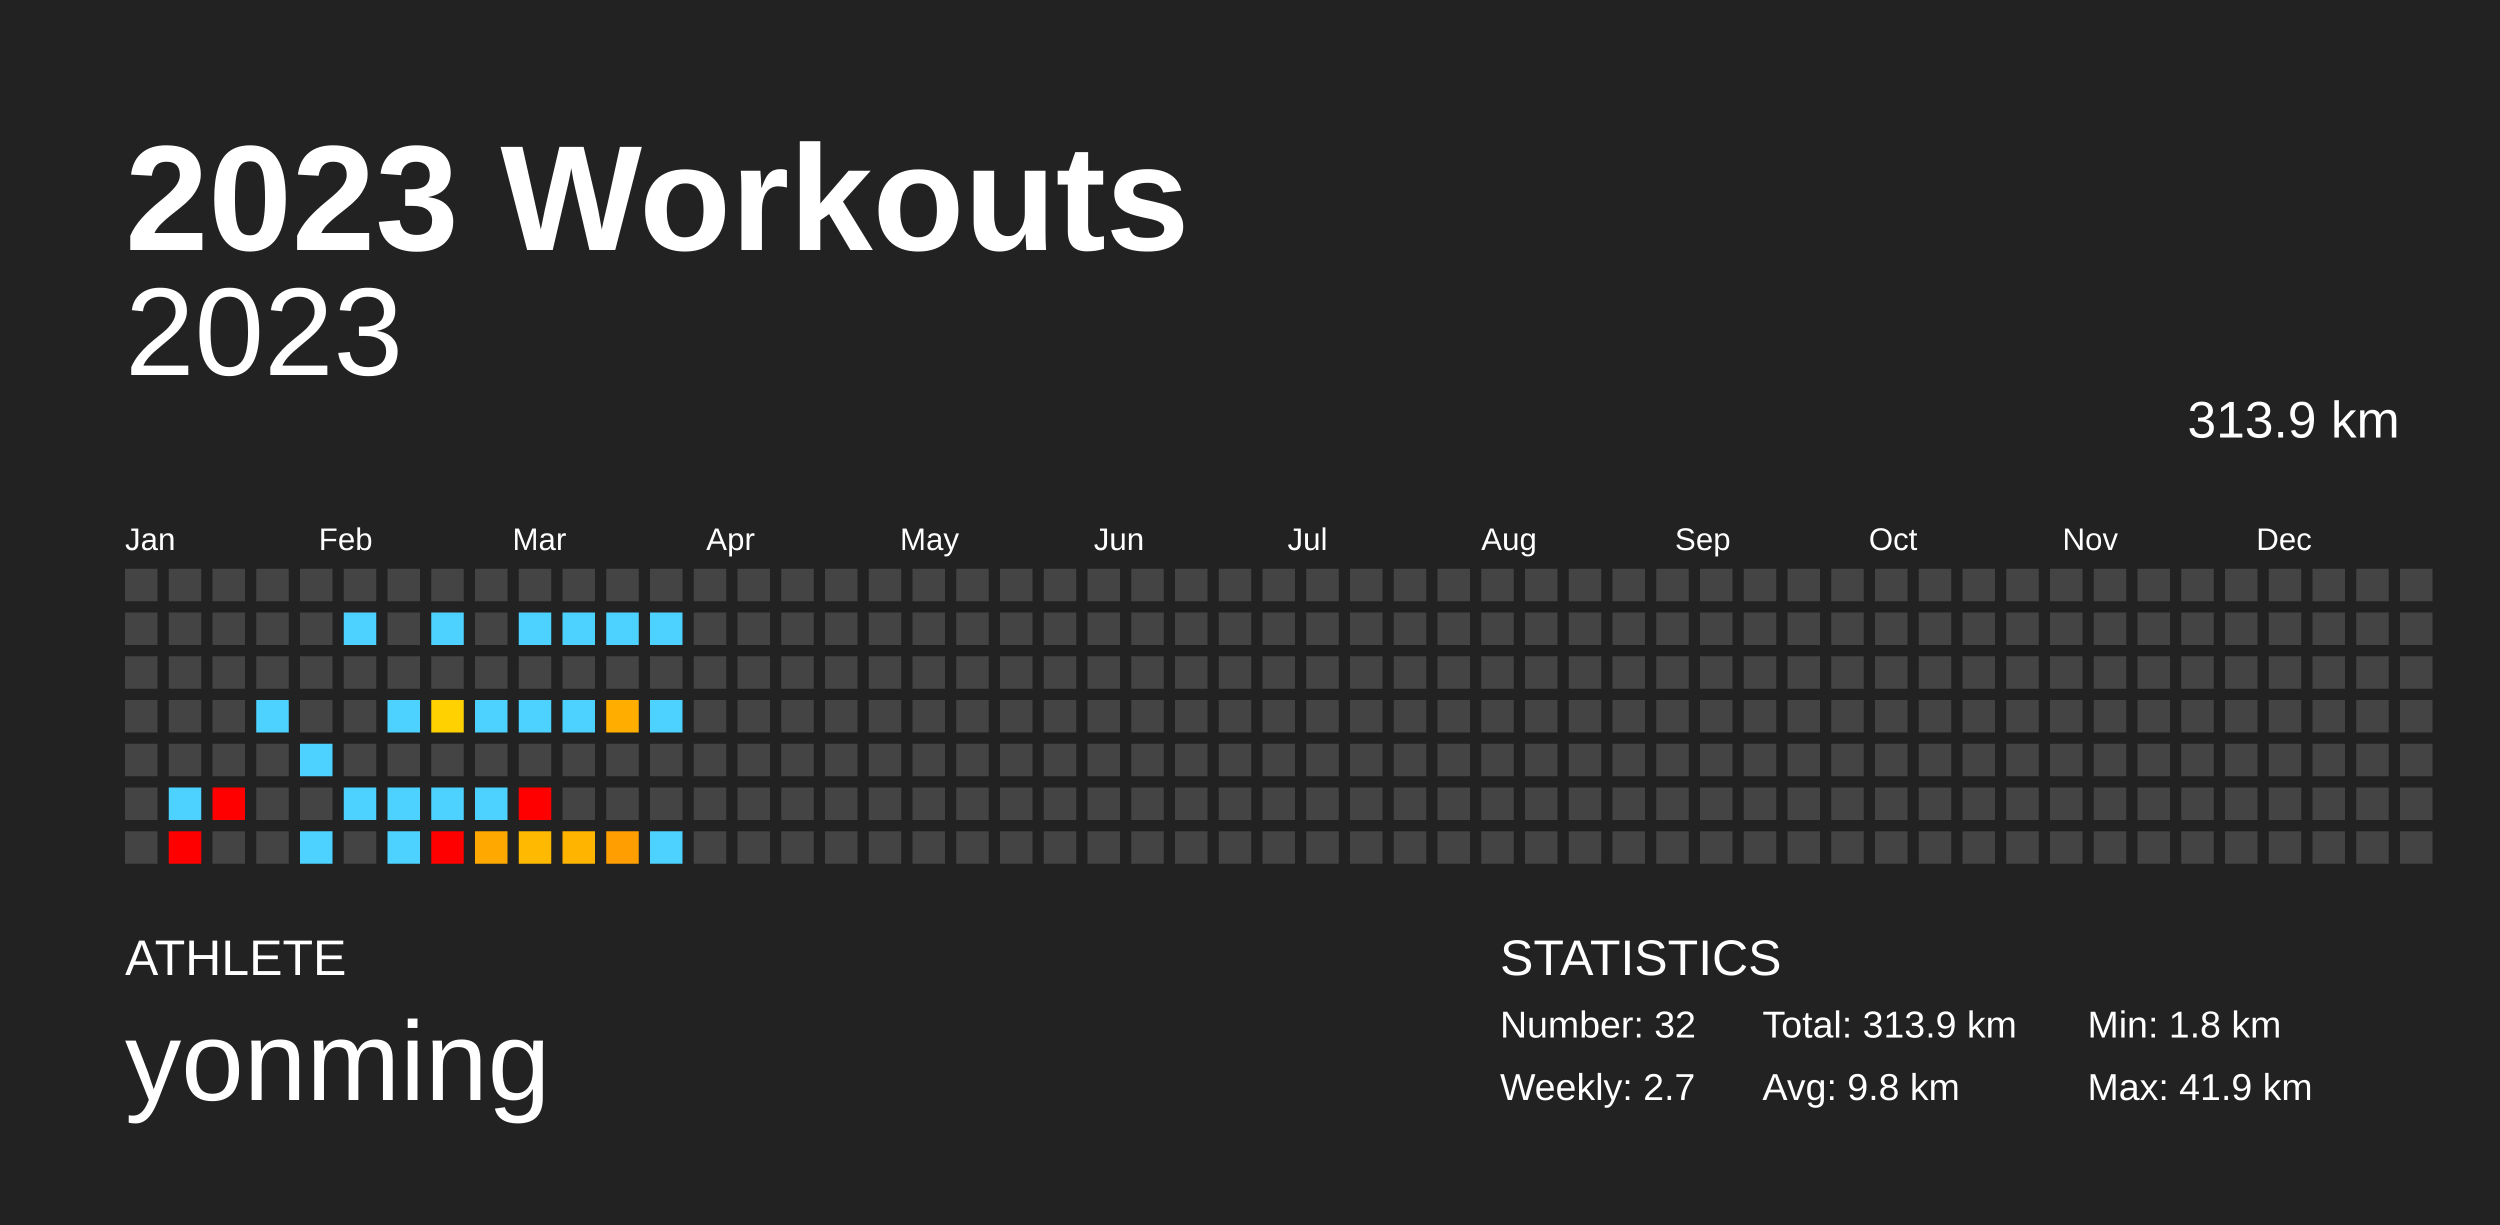
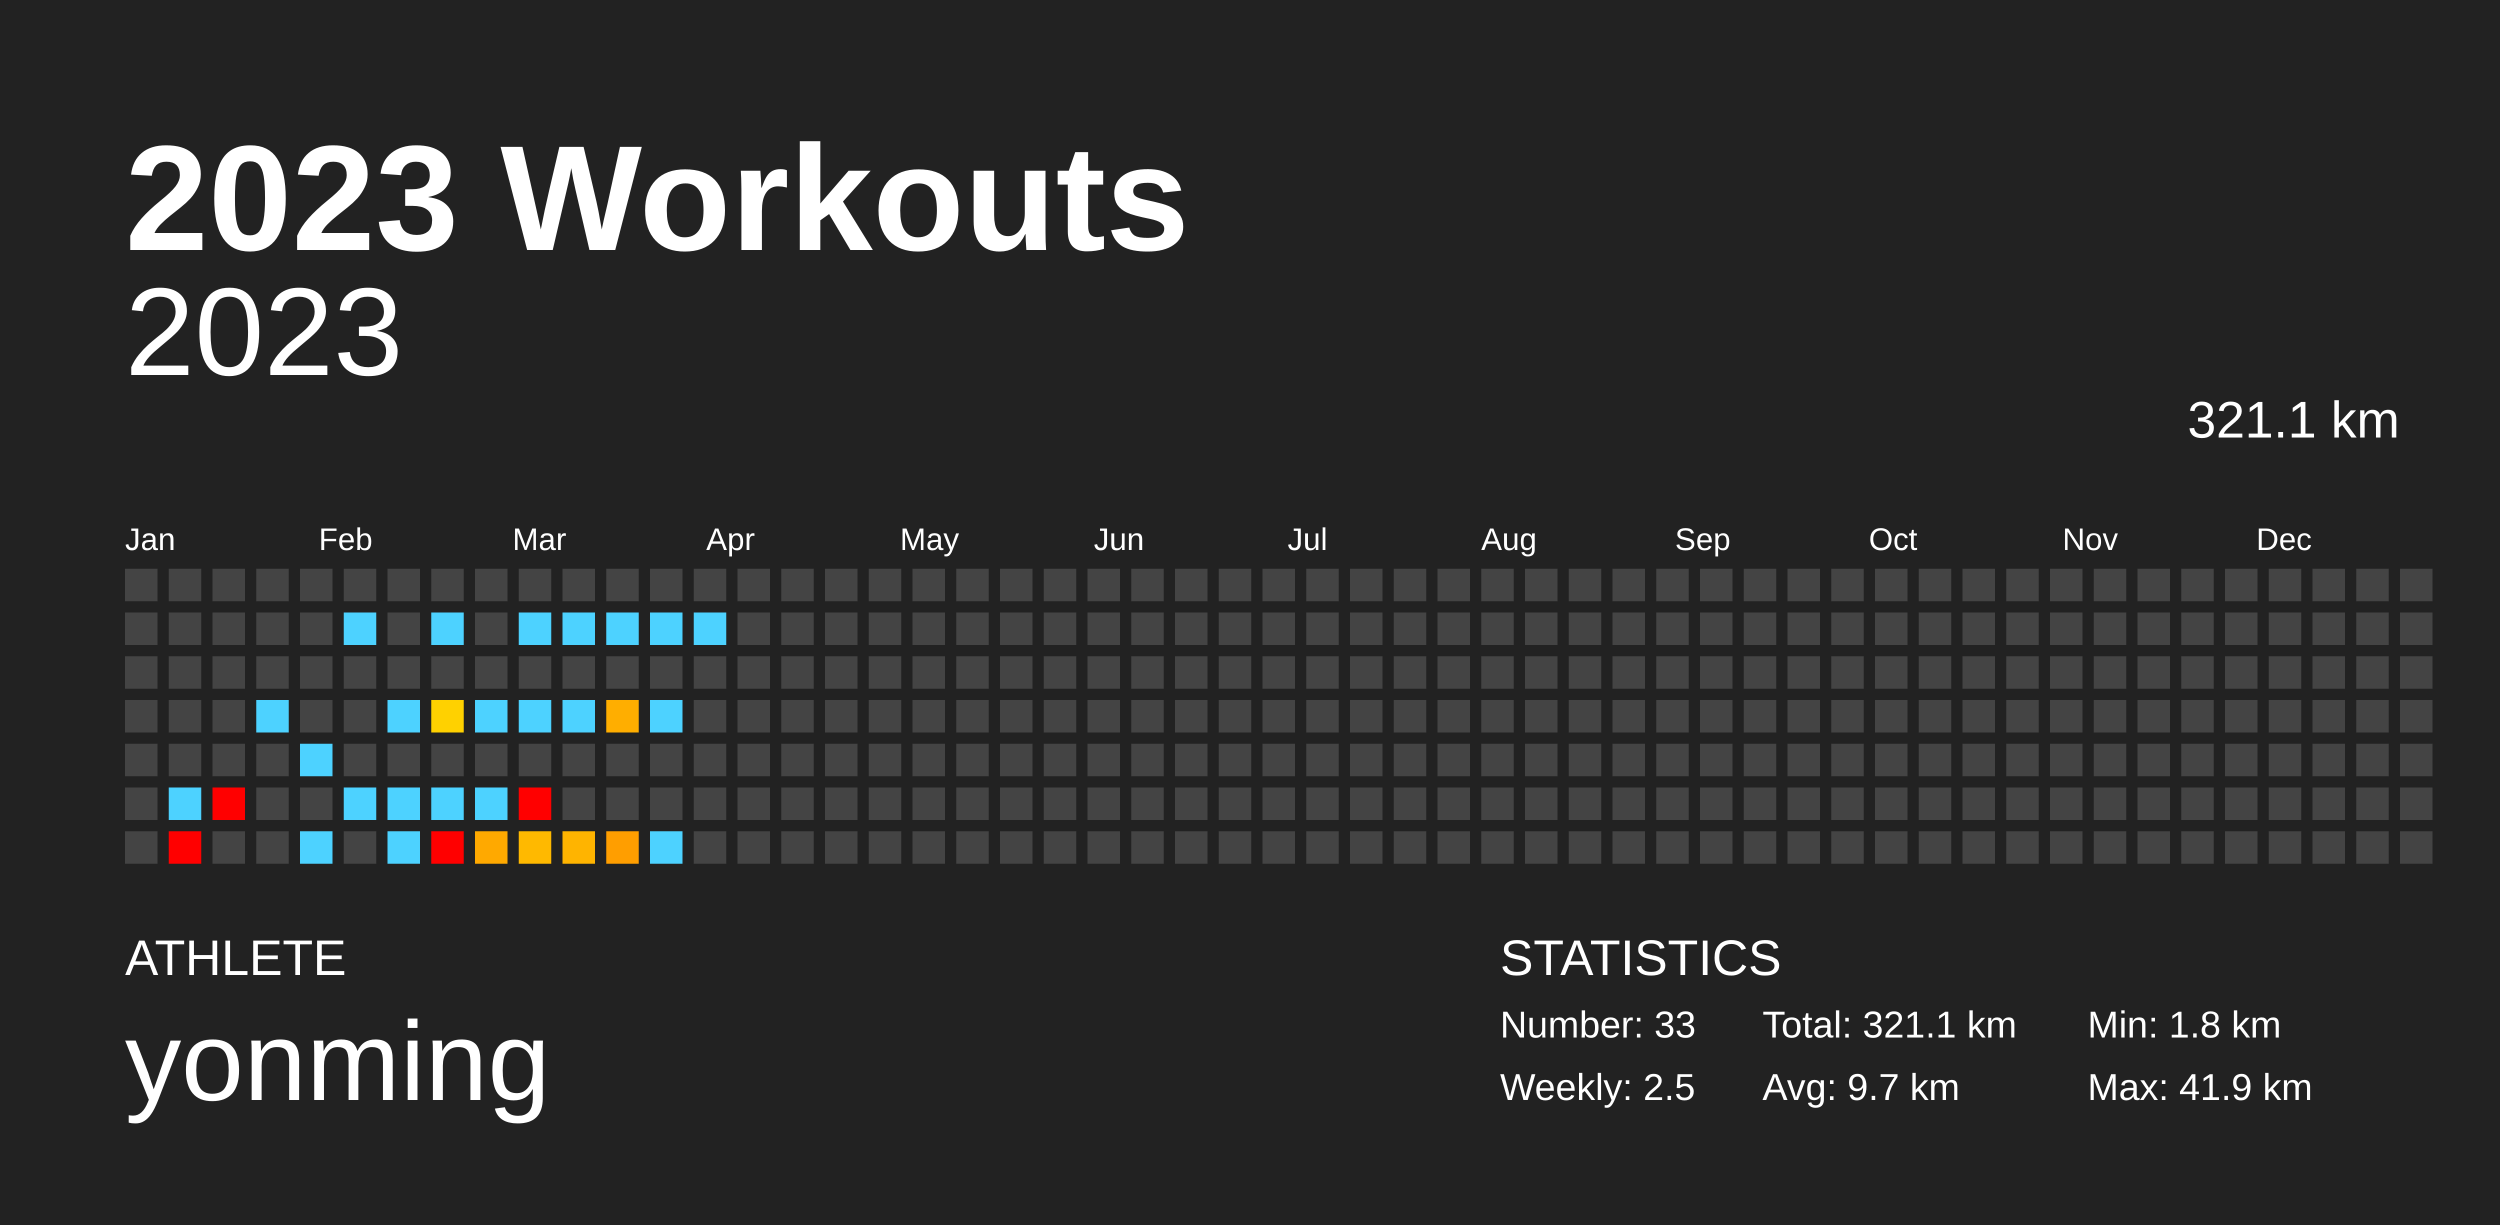
<svg xmlns="http://www.w3.org/2000/svg" baseProfile="full" height="98mm" version="1.1" viewBox="0,0,200,98" width="200mm">
  <defs />
  <rect fill="#222222" height="98" width="200" x="0" y="0" />
  <text fill="#FFFFFF" style="font-size:12px; font-family:Arial; font-weight:bold;" x="10" y="20">2023 Workouts</text>
  <text fill="#FFFFFF" style="font-size:4px; font-family:Arial" x="10" y="78">ATHLETE</text>
  <text fill="#FFFFFF" style="font-size:9px; font-family:Arial" x="10" y="88">yonming</text>
  <text fill="#FFFFFF" style="font-size:4px; font-family:Arial" x="120" y="78">STATISTICS</text>
-   <text fill="#FFFFFF" style="font-size:3px; font-family:Arial" x="120" y="83">Number: 32</text>
-   <text fill="#FFFFFF" style="font-size:3px; font-family:Arial" x="120" y="88">Weekly: 2.7</text>
-   <text fill="#FFFFFF" style="font-size:3px; font-family:Arial" x="141" y="83">Total: 313.9 km</text>
-   <text fill="#FFFFFF" style="font-size:3px; font-family:Arial" x="141" y="88">Avg: 9.8 km</text>
+   <text fill="#FFFFFF" style="font-size:3px; font-family:Arial" x="120" y="83">Number: 33</text>
+   <text fill="#FFFFFF" style="font-size:3px; font-family:Arial" x="120" y="88">Weekly: 2.5</text>
+   <text fill="#FFFFFF" style="font-size:3px; font-family:Arial" x="141" y="83">Total: 321.1 km</text>
+   <text fill="#FFFFFF" style="font-size:3px; font-family:Arial" x="141" y="88">Avg: 9.7 km</text>
  <text fill="#FFFFFF" style="font-size:3px; font-family:Arial" x="167" y="83">Min: 1.8 km</text>
  <text fill="#FFFFFF" style="font-size:3px; font-family:Arial" x="167" y="88">Max: 41.9 km</text>
  <text alignment-baseline="hanging" fill="#FFFFFF" style="font-size:10.0px; font-family:Arial;" x="10" y="30">2023</text>
-   <text alignment-baseline="hanging" fill="#FFFFFF" style="font-size:4.125px; font-family:Arial;" x="175" y="35">313.9 km</text>
+   <text alignment-baseline="hanging" fill="#FFFFFF" style="font-size:4.125px; font-family:Arial;" x="175" y="35">321.1 km</text>
  <text fill="#FFFFFF" style="font-size:2.5px; font-family:Arial" x="10.0" y="44">Jan</text>
  <text fill="#FFFFFF" style="font-size:2.5px; font-family:Arial" x="25.5" y="44">Feb</text>
  <text fill="#FFFFFF" style="font-size:2.5px; font-family:Arial" x="41.0" y="44">Mar</text>
  <text fill="#FFFFFF" style="font-size:2.5px; font-family:Arial" x="56.5" y="44">Apr</text>
  <text fill="#FFFFFF" style="font-size:2.5px; font-family:Arial" x="72.0" y="44">May</text>
  <text fill="#FFFFFF" style="font-size:2.5px; font-family:Arial" x="87.5" y="44">Jun</text>
  <text fill="#FFFFFF" style="font-size:2.5px; font-family:Arial" x="103.0" y="44">Jul</text>
  <text fill="#FFFFFF" style="font-size:2.5px; font-family:Arial" x="118.5" y="44">Aug</text>
  <text fill="#FFFFFF" style="font-size:2.5px; font-family:Arial" x="134.0" y="44">Sep</text>
  <text fill="#FFFFFF" style="font-size:2.5px; font-family:Arial" x="149.5" y="44">Oct</text>
  <text fill="#FFFFFF" style="font-size:2.5px; font-family:Arial" x="165.0" y="44">Nov</text>
  <text fill="#FFFFFF" style="font-size:2.5px; font-family:Arial" x="180.5" y="44">Dec</text>
  <rect fill="#444444" height="2.6" width="2.6" x="10.0" y="45.5" />
  <rect fill="#444444" height="2.6" width="2.6" x="10.0" y="49.0" />
  <rect fill="#444444" height="2.6" width="2.6" x="10.0" y="52.5" />
  <rect fill="#444444" height="2.6" width="2.6" x="10.0" y="56.0" />
  <rect fill="#444444" height="2.6" width="2.6" x="10.0" y="59.5" />
  <rect fill="#444444" height="2.6" width="2.6" x="10.0" y="63.0" />
  <rect fill="#444444" height="2.6" width="2.6" x="10.0" y="66.5" />
  <rect fill="#444444" height="2.6" width="2.6" x="13.5" y="45.5" />
  <rect fill="#444444" height="2.6" width="2.6" x="13.5" y="49.0" />
  <rect fill="#444444" height="2.6" width="2.6" x="13.5" y="52.5" />
  <rect fill="#444444" height="2.6" width="2.6" x="13.5" y="56.0" />
  <rect fill="#444444" height="2.6" width="2.6" x="13.5" y="59.5" />
  <rect fill="#4dd2ff" height="2.6" width="2.6" x="13.5" y="63.0" />
  <rect fill="red" height="2.6" width="2.6" x="13.5" y="66.5" />
  <rect fill="#444444" height="2.6" width="2.6" x="17.0" y="45.5" />
  <rect fill="#444444" height="2.6" width="2.6" x="17.0" y="49.0" />
  <rect fill="#444444" height="2.6" width="2.6" x="17.0" y="52.5" />
  <rect fill="#444444" height="2.6" width="2.6" x="17.0" y="56.0" />
  <rect fill="#444444" height="2.6" width="2.6" x="17.0" y="59.5" />
  <rect fill="red" height="2.6" width="2.6" x="17.0" y="63.0" />
  <rect fill="#444444" height="2.6" width="2.6" x="17.0" y="66.5" />
  <rect fill="#444444" height="2.6" width="2.6" x="20.5" y="45.5" />
  <rect fill="#444444" height="2.6" width="2.6" x="20.5" y="49.0" />
  <rect fill="#444444" height="2.6" width="2.6" x="20.5" y="52.5" />
  <rect fill="#4dd2ff" height="2.6" width="2.6" x="20.5" y="56.0" />
  <rect fill="#444444" height="2.6" width="2.6" x="20.5" y="59.5" />
  <rect fill="#444444" height="2.6" width="2.6" x="20.5" y="63.0" />
  <rect fill="#444444" height="2.6" width="2.6" x="20.5" y="66.5" />
  <rect fill="#444444" height="2.6" width="2.6" x="24.0" y="45.5" />
  <rect fill="#444444" height="2.6" width="2.6" x="24.0" y="49.0" />
  <rect fill="#444444" height="2.6" width="2.6" x="24.0" y="52.5" />
  <rect fill="#444444" height="2.6" width="2.6" x="24.0" y="56.0" />
  <rect fill="#4dd2ff" height="2.6" width="2.6" x="24.0" y="59.5" />
  <rect fill="#444444" height="2.6" width="2.6" x="24.0" y="63.0" />
  <rect fill="#4dd2ff" height="2.6" width="2.6" x="24.0" y="66.5" />
  <rect fill="#444444" height="2.6" width="2.6" x="27.5" y="45.5" />
  <rect fill="#4dd2ff" height="2.6" width="2.6" x="27.5" y="49.0" />
  <rect fill="#444444" height="2.6" width="2.6" x="27.5" y="52.5" />
  <rect fill="#444444" height="2.6" width="2.6" x="27.5" y="56.0" />
  <rect fill="#444444" height="2.6" width="2.6" x="27.5" y="59.5" />
  <rect fill="#4dd2ff" height="2.6" width="2.6" x="27.5" y="63.0" />
  <rect fill="#444444" height="2.6" width="2.6" x="27.5" y="66.5" />
  <rect fill="#444444" height="2.6" width="2.6" x="31.0" y="45.5" />
  <rect fill="#444444" height="2.6" width="2.6" x="31.0" y="49.0" />
  <rect fill="#444444" height="2.6" width="2.6" x="31.0" y="52.5" />
  <rect fill="#4dd2ff" height="2.6" width="2.6" x="31.0" y="56.0" />
  <rect fill="#444444" height="2.6" width="2.6" x="31.0" y="59.5" />
  <rect fill="#4dd2ff" height="2.6" width="2.6" x="31.0" y="63.0" />
  <rect fill="#4dd2ff" height="2.6" width="2.6" x="31.0" y="66.5" />
  <rect fill="#444444" height="2.6" width="2.6" x="34.5" y="45.5" />
  <rect fill="#4dd2ff" height="2.6" width="2.6" x="34.5" y="49.0" />
  <rect fill="#444444" height="2.6" width="2.6" x="34.5" y="52.5" />
  <rect fill="#ffd100" height="2.6" width="2.6" x="34.5" y="56.0" />
  <rect fill="#444444" height="2.6" width="2.6" x="34.5" y="59.5" />
  <rect fill="#4dd2ff" height="2.6" width="2.6" x="34.5" y="63.0" />
  <rect fill="red" height="2.6" width="2.6" x="34.5" y="66.5" />
  <rect fill="#444444" height="2.6" width="2.6" x="38.0" y="45.5" />
  <rect fill="#444444" height="2.6" width="2.6" x="38.0" y="49.0" />
  <rect fill="#444444" height="2.6" width="2.6" x="38.0" y="52.5" />
  <rect fill="#4dd2ff" height="2.6" width="2.6" x="38.0" y="56.0" />
  <rect fill="#444444" height="2.6" width="2.6" x="38.0" y="59.5" />
  <rect fill="#4dd2ff" height="2.6" width="2.6" x="38.0" y="63.0" />
  <rect fill="#ffa900" height="2.6" width="2.6" x="38.0" y="66.5" />
  <rect fill="#444444" height="2.6" width="2.6" x="41.5" y="45.5" />
  <rect fill="#4dd2ff" height="2.6" width="2.6" x="41.5" y="49.0" />
  <rect fill="#444444" height="2.6" width="2.6" x="41.5" y="52.5" />
  <rect fill="#4dd2ff" height="2.6" width="2.6" x="41.5" y="56.0" />
  <rect fill="#444444" height="2.6" width="2.6" x="41.5" y="59.5" />
  <rect fill="red" height="2.6" width="2.6" x="41.5" y="63.0" />
  <rect fill="#ffb900" height="2.6" width="2.6" x="41.5" y="66.5" />
  <rect fill="#444444" height="2.6" width="2.6" x="45.0" y="45.5" />
  <rect fill="#4dd2ff" height="2.6" width="2.6" x="45.0" y="49.0" />
  <rect fill="#444444" height="2.6" width="2.6" x="45.0" y="52.5" />
  <rect fill="#4dd2ff" height="2.6" width="2.6" x="45.0" y="56.0" />
  <rect fill="#444444" height="2.6" width="2.6" x="45.0" y="59.5" />
  <rect fill="#444444" height="2.6" width="2.6" x="45.0" y="63.0" />
  <rect fill="#ffb400" height="2.6" width="2.6" x="45.0" y="66.5" />
  <rect fill="#444444" height="2.6" width="2.6" x="48.5" y="45.5" />
  <rect fill="#4dd2ff" height="2.6" width="2.6" x="48.5" y="49.0" />
  <rect fill="#444444" height="2.6" width="2.6" x="48.5" y="52.5" />
  <rect fill="#ffae00" height="2.6" width="2.6" x="48.5" y="56.0" />
  <rect fill="#444444" height="2.6" width="2.6" x="48.5" y="59.5" />
  <rect fill="#444444" height="2.6" width="2.6" x="48.5" y="63.0" />
  <rect fill="#ff9e00" height="2.6" width="2.6" x="48.5" y="66.5" />
  <rect fill="#444444" height="2.6" width="2.6" x="52.0" y="45.5" />
  <rect fill="#4dd2ff" height="2.6" width="2.6" x="52.0" y="49.0" />
  <rect fill="#444444" height="2.6" width="2.6" x="52.0" y="52.5" />
  <rect fill="#4dd2ff" height="2.6" width="2.6" x="52.0" y="56.0" />
  <rect fill="#444444" height="2.6" width="2.6" x="52.0" y="59.5" />
  <rect fill="#444444" height="2.6" width="2.6" x="52.0" y="63.0" />
  <rect fill="#4dd2ff" height="2.6" width="2.6" x="52.0" y="66.5" />
  <rect fill="#444444" height="2.6" width="2.6" x="55.5" y="45.5" />
-   <rect fill="#444444" height="2.6" width="2.6" x="55.5" y="49.0" />
+   <rect fill="#4dd2ff" height="2.6" width="2.6" x="55.5" y="49.0" />
  <rect fill="#444444" height="2.6" width="2.6" x="55.5" y="52.5" />
  <rect fill="#444444" height="2.6" width="2.6" x="55.5" y="56.0" />
  <rect fill="#444444" height="2.6" width="2.6" x="55.5" y="59.5" />
  <rect fill="#444444" height="2.6" width="2.6" x="55.5" y="63.0" />
  <rect fill="#444444" height="2.6" width="2.6" x="55.5" y="66.5" />
  <rect fill="#444444" height="2.6" width="2.6" x="59.0" y="45.5" />
  <rect fill="#444444" height="2.6" width="2.6" x="59.0" y="49.0" />
  <rect fill="#444444" height="2.6" width="2.6" x="59.0" y="52.5" />
  <rect fill="#444444" height="2.6" width="2.6" x="59.0" y="56.0" />
  <rect fill="#444444" height="2.6" width="2.6" x="59.0" y="59.5" />
  <rect fill="#444444" height="2.6" width="2.6" x="59.0" y="63.0" />
  <rect fill="#444444" height="2.6" width="2.6" x="59.0" y="66.5" />
  <rect fill="#444444" height="2.6" width="2.6" x="62.5" y="45.5" />
  <rect fill="#444444" height="2.6" width="2.6" x="62.5" y="49.0" />
  <rect fill="#444444" height="2.6" width="2.6" x="62.5" y="52.5" />
  <rect fill="#444444" height="2.6" width="2.6" x="62.5" y="56.0" />
  <rect fill="#444444" height="2.6" width="2.6" x="62.5" y="59.5" />
  <rect fill="#444444" height="2.6" width="2.6" x="62.5" y="63.0" />
  <rect fill="#444444" height="2.6" width="2.6" x="62.5" y="66.5" />
  <rect fill="#444444" height="2.6" width="2.6" x="66.0" y="45.5" />
  <rect fill="#444444" height="2.6" width="2.6" x="66.0" y="49.0" />
  <rect fill="#444444" height="2.6" width="2.6" x="66.0" y="52.5" />
  <rect fill="#444444" height="2.6" width="2.6" x="66.0" y="56.0" />
  <rect fill="#444444" height="2.6" width="2.6" x="66.0" y="59.5" />
  <rect fill="#444444" height="2.6" width="2.6" x="66.0" y="63.0" />
  <rect fill="#444444" height="2.6" width="2.6" x="66.0" y="66.5" />
  <rect fill="#444444" height="2.6" width="2.6" x="69.5" y="45.5" />
  <rect fill="#444444" height="2.6" width="2.6" x="69.5" y="49.0" />
  <rect fill="#444444" height="2.6" width="2.6" x="69.5" y="52.5" />
  <rect fill="#444444" height="2.6" width="2.6" x="69.5" y="56.0" />
  <rect fill="#444444" height="2.6" width="2.6" x="69.5" y="59.5" />
  <rect fill="#444444" height="2.6" width="2.6" x="69.5" y="63.0" />
  <rect fill="#444444" height="2.6" width="2.6" x="69.5" y="66.5" />
  <rect fill="#444444" height="2.6" width="2.6" x="73.0" y="45.5" />
  <rect fill="#444444" height="2.6" width="2.6" x="73.0" y="49.0" />
  <rect fill="#444444" height="2.6" width="2.6" x="73.0" y="52.5" />
  <rect fill="#444444" height="2.6" width="2.6" x="73.0" y="56.0" />
  <rect fill="#444444" height="2.6" width="2.6" x="73.0" y="59.5" />
  <rect fill="#444444" height="2.6" width="2.6" x="73.0" y="63.0" />
  <rect fill="#444444" height="2.6" width="2.6" x="73.0" y="66.5" />
  <rect fill="#444444" height="2.6" width="2.6" x="76.5" y="45.5" />
  <rect fill="#444444" height="2.6" width="2.6" x="76.5" y="49.0" />
  <rect fill="#444444" height="2.6" width="2.6" x="76.5" y="52.5" />
  <rect fill="#444444" height="2.6" width="2.6" x="76.5" y="56.0" />
  <rect fill="#444444" height="2.6" width="2.6" x="76.5" y="59.5" />
  <rect fill="#444444" height="2.6" width="2.6" x="76.5" y="63.0" />
  <rect fill="#444444" height="2.6" width="2.6" x="76.5" y="66.5" />
  <rect fill="#444444" height="2.6" width="2.6" x="80.0" y="45.5" />
  <rect fill="#444444" height="2.6" width="2.6" x="80.0" y="49.0" />
  <rect fill="#444444" height="2.6" width="2.6" x="80.0" y="52.5" />
  <rect fill="#444444" height="2.6" width="2.6" x="80.0" y="56.0" />
  <rect fill="#444444" height="2.6" width="2.6" x="80.0" y="59.5" />
  <rect fill="#444444" height="2.6" width="2.6" x="80.0" y="63.0" />
  <rect fill="#444444" height="2.6" width="2.6" x="80.0" y="66.5" />
  <rect fill="#444444" height="2.6" width="2.6" x="83.5" y="45.5" />
  <rect fill="#444444" height="2.6" width="2.6" x="83.5" y="49.0" />
  <rect fill="#444444" height="2.6" width="2.6" x="83.5" y="52.5" />
  <rect fill="#444444" height="2.6" width="2.6" x="83.5" y="56.0" />
  <rect fill="#444444" height="2.6" width="2.6" x="83.5" y="59.5" />
  <rect fill="#444444" height="2.6" width="2.6" x="83.5" y="63.0" />
  <rect fill="#444444" height="2.6" width="2.6" x="83.5" y="66.5" />
  <rect fill="#444444" height="2.6" width="2.6" x="87.0" y="45.5" />
  <rect fill="#444444" height="2.6" width="2.6" x="87.0" y="49.0" />
  <rect fill="#444444" height="2.6" width="2.6" x="87.0" y="52.5" />
  <rect fill="#444444" height="2.6" width="2.6" x="87.0" y="56.0" />
  <rect fill="#444444" height="2.6" width="2.6" x="87.0" y="59.5" />
  <rect fill="#444444" height="2.6" width="2.6" x="87.0" y="63.0" />
  <rect fill="#444444" height="2.6" width="2.6" x="87.0" y="66.5" />
  <rect fill="#444444" height="2.6" width="2.6" x="90.5" y="45.5" />
  <rect fill="#444444" height="2.6" width="2.6" x="90.5" y="49.0" />
  <rect fill="#444444" height="2.6" width="2.6" x="90.5" y="52.5" />
  <rect fill="#444444" height="2.6" width="2.6" x="90.5" y="56.0" />
  <rect fill="#444444" height="2.6" width="2.6" x="90.5" y="59.5" />
  <rect fill="#444444" height="2.6" width="2.6" x="90.5" y="63.0" />
  <rect fill="#444444" height="2.6" width="2.6" x="90.5" y="66.5" />
  <rect fill="#444444" height="2.6" width="2.6" x="94.0" y="45.5" />
  <rect fill="#444444" height="2.6" width="2.6" x="94.0" y="49.0" />
  <rect fill="#444444" height="2.6" width="2.6" x="94.0" y="52.5" />
  <rect fill="#444444" height="2.6" width="2.6" x="94.0" y="56.0" />
  <rect fill="#444444" height="2.6" width="2.6" x="94.0" y="59.5" />
  <rect fill="#444444" height="2.6" width="2.6" x="94.0" y="63.0" />
  <rect fill="#444444" height="2.6" width="2.6" x="94.0" y="66.5" />
  <rect fill="#444444" height="2.6" width="2.6" x="97.5" y="45.5" />
  <rect fill="#444444" height="2.6" width="2.6" x="97.5" y="49.0" />
  <rect fill="#444444" height="2.6" width="2.6" x="97.5" y="52.5" />
  <rect fill="#444444" height="2.6" width="2.6" x="97.5" y="56.0" />
  <rect fill="#444444" height="2.6" width="2.6" x="97.5" y="59.5" />
  <rect fill="#444444" height="2.6" width="2.6" x="97.5" y="63.0" />
  <rect fill="#444444" height="2.6" width="2.6" x="97.5" y="66.5" />
  <rect fill="#444444" height="2.6" width="2.6" x="101.0" y="45.5" />
  <rect fill="#444444" height="2.6" width="2.6" x="101.0" y="49.0" />
  <rect fill="#444444" height="2.6" width="2.6" x="101.0" y="52.5" />
  <rect fill="#444444" height="2.6" width="2.6" x="101.0" y="56.0" />
  <rect fill="#444444" height="2.6" width="2.6" x="101.0" y="59.5" />
  <rect fill="#444444" height="2.6" width="2.6" x="101.0" y="63.0" />
  <rect fill="#444444" height="2.6" width="2.6" x="101.0" y="66.5" />
  <rect fill="#444444" height="2.6" width="2.6" x="104.5" y="45.5" />
  <rect fill="#444444" height="2.6" width="2.6" x="104.5" y="49.0" />
  <rect fill="#444444" height="2.6" width="2.6" x="104.5" y="52.5" />
  <rect fill="#444444" height="2.6" width="2.6" x="104.5" y="56.0" />
  <rect fill="#444444" height="2.6" width="2.6" x="104.5" y="59.5" />
  <rect fill="#444444" height="2.6" width="2.6" x="104.5" y="63.0" />
  <rect fill="#444444" height="2.6" width="2.6" x="104.5" y="66.5" />
  <rect fill="#444444" height="2.6" width="2.6" x="108.0" y="45.5" />
  <rect fill="#444444" height="2.6" width="2.6" x="108.0" y="49.0" />
  <rect fill="#444444" height="2.6" width="2.6" x="108.0" y="52.5" />
  <rect fill="#444444" height="2.6" width="2.6" x="108.0" y="56.0" />
  <rect fill="#444444" height="2.6" width="2.6" x="108.0" y="59.5" />
  <rect fill="#444444" height="2.6" width="2.6" x="108.0" y="63.0" />
  <rect fill="#444444" height="2.6" width="2.6" x="108.0" y="66.5" />
  <rect fill="#444444" height="2.6" width="2.6" x="111.5" y="45.5" />
  <rect fill="#444444" height="2.6" width="2.6" x="111.5" y="49.0" />
  <rect fill="#444444" height="2.6" width="2.6" x="111.5" y="52.5" />
  <rect fill="#444444" height="2.6" width="2.6" x="111.5" y="56.0" />
  <rect fill="#444444" height="2.6" width="2.6" x="111.5" y="59.5" />
  <rect fill="#444444" height="2.6" width="2.6" x="111.5" y="63.0" />
  <rect fill="#444444" height="2.6" width="2.6" x="111.5" y="66.5" />
  <rect fill="#444444" height="2.6" width="2.6" x="115.0" y="45.5" />
  <rect fill="#444444" height="2.6" width="2.6" x="115.0" y="49.0" />
  <rect fill="#444444" height="2.6" width="2.6" x="115.0" y="52.5" />
  <rect fill="#444444" height="2.6" width="2.6" x="115.0" y="56.0" />
  <rect fill="#444444" height="2.6" width="2.6" x="115.0" y="59.5" />
  <rect fill="#444444" height="2.6" width="2.6" x="115.0" y="63.0" />
  <rect fill="#444444" height="2.6" width="2.6" x="115.0" y="66.5" />
  <rect fill="#444444" height="2.6" width="2.6" x="118.5" y="45.5" />
  <rect fill="#444444" height="2.6" width="2.6" x="118.5" y="49.0" />
  <rect fill="#444444" height="2.6" width="2.6" x="118.5" y="52.5" />
  <rect fill="#444444" height="2.6" width="2.6" x="118.5" y="56.0" />
  <rect fill="#444444" height="2.6" width="2.6" x="118.5" y="59.5" />
  <rect fill="#444444" height="2.6" width="2.6" x="118.5" y="63.0" />
  <rect fill="#444444" height="2.6" width="2.6" x="118.5" y="66.5" />
  <rect fill="#444444" height="2.6" width="2.6" x="122.0" y="45.5" />
  <rect fill="#444444" height="2.6" width="2.6" x="122.0" y="49.0" />
  <rect fill="#444444" height="2.6" width="2.6" x="122.0" y="52.5" />
  <rect fill="#444444" height="2.6" width="2.6" x="122.0" y="56.0" />
  <rect fill="#444444" height="2.6" width="2.6" x="122.0" y="59.5" />
  <rect fill="#444444" height="2.6" width="2.6" x="122.0" y="63.0" />
  <rect fill="#444444" height="2.6" width="2.6" x="122.0" y="66.5" />
  <rect fill="#444444" height="2.6" width="2.6" x="125.5" y="45.5" />
  <rect fill="#444444" height="2.6" width="2.6" x="125.5" y="49.0" />
  <rect fill="#444444" height="2.6" width="2.6" x="125.5" y="52.5" />
  <rect fill="#444444" height="2.6" width="2.6" x="125.5" y="56.0" />
  <rect fill="#444444" height="2.6" width="2.6" x="125.5" y="59.5" />
  <rect fill="#444444" height="2.6" width="2.6" x="125.5" y="63.0" />
  <rect fill="#444444" height="2.6" width="2.6" x="125.5" y="66.5" />
  <rect fill="#444444" height="2.6" width="2.6" x="129.0" y="45.5" />
  <rect fill="#444444" height="2.6" width="2.6" x="129.0" y="49.0" />
  <rect fill="#444444" height="2.6" width="2.6" x="129.0" y="52.5" />
  <rect fill="#444444" height="2.6" width="2.6" x="129.0" y="56.0" />
  <rect fill="#444444" height="2.6" width="2.6" x="129.0" y="59.5" />
  <rect fill="#444444" height="2.6" width="2.6" x="129.0" y="63.0" />
  <rect fill="#444444" height="2.6" width="2.6" x="129.0" y="66.5" />
  <rect fill="#444444" height="2.6" width="2.6" x="132.5" y="45.5" />
  <rect fill="#444444" height="2.6" width="2.6" x="132.5" y="49.0" />
  <rect fill="#444444" height="2.6" width="2.6" x="132.5" y="52.5" />
  <rect fill="#444444" height="2.6" width="2.6" x="132.5" y="56.0" />
  <rect fill="#444444" height="2.6" width="2.6" x="132.5" y="59.5" />
  <rect fill="#444444" height="2.6" width="2.6" x="132.5" y="63.0" />
  <rect fill="#444444" height="2.6" width="2.6" x="132.5" y="66.5" />
  <rect fill="#444444" height="2.6" width="2.6" x="136.0" y="45.5" />
  <rect fill="#444444" height="2.6" width="2.6" x="136.0" y="49.0" />
  <rect fill="#444444" height="2.6" width="2.6" x="136.0" y="52.5" />
  <rect fill="#444444" height="2.6" width="2.6" x="136.0" y="56.0" />
  <rect fill="#444444" height="2.6" width="2.6" x="136.0" y="59.5" />
  <rect fill="#444444" height="2.6" width="2.6" x="136.0" y="63.0" />
  <rect fill="#444444" height="2.6" width="2.6" x="136.0" y="66.5" />
  <rect fill="#444444" height="2.6" width="2.6" x="139.5" y="45.5" />
  <rect fill="#444444" height="2.6" width="2.6" x="139.5" y="49.0" />
  <rect fill="#444444" height="2.6" width="2.6" x="139.5" y="52.5" />
  <rect fill="#444444" height="2.6" width="2.6" x="139.5" y="56.0" />
  <rect fill="#444444" height="2.6" width="2.6" x="139.5" y="59.5" />
  <rect fill="#444444" height="2.6" width="2.6" x="139.5" y="63.0" />
  <rect fill="#444444" height="2.6" width="2.6" x="139.5" y="66.5" />
  <rect fill="#444444" height="2.6" width="2.6" x="143.0" y="45.5" />
  <rect fill="#444444" height="2.6" width="2.6" x="143.0" y="49.0" />
  <rect fill="#444444" height="2.6" width="2.6" x="143.0" y="52.5" />
  <rect fill="#444444" height="2.6" width="2.6" x="143.0" y="56.0" />
  <rect fill="#444444" height="2.6" width="2.6" x="143.0" y="59.5" />
  <rect fill="#444444" height="2.6" width="2.6" x="143.0" y="63.0" />
  <rect fill="#444444" height="2.6" width="2.6" x="143.0" y="66.5" />
  <rect fill="#444444" height="2.6" width="2.6" x="146.5" y="45.5" />
  <rect fill="#444444" height="2.6" width="2.6" x="146.5" y="49.0" />
  <rect fill="#444444" height="2.6" width="2.6" x="146.5" y="52.5" />
  <rect fill="#444444" height="2.6" width="2.6" x="146.5" y="56.0" />
  <rect fill="#444444" height="2.6" width="2.6" x="146.5" y="59.5" />
  <rect fill="#444444" height="2.6" width="2.6" x="146.5" y="63.0" />
  <rect fill="#444444" height="2.6" width="2.6" x="146.5" y="66.5" />
  <rect fill="#444444" height="2.6" width="2.6" x="150.0" y="45.5" />
  <rect fill="#444444" height="2.6" width="2.6" x="150.0" y="49.0" />
  <rect fill="#444444" height="2.6" width="2.6" x="150.0" y="52.5" />
  <rect fill="#444444" height="2.6" width="2.6" x="150.0" y="56.0" />
  <rect fill="#444444" height="2.6" width="2.6" x="150.0" y="59.5" />
  <rect fill="#444444" height="2.6" width="2.6" x="150.0" y="63.0" />
  <rect fill="#444444" height="2.6" width="2.6" x="150.0" y="66.5" />
  <rect fill="#444444" height="2.6" width="2.6" x="153.5" y="45.5" />
  <rect fill="#444444" height="2.6" width="2.6" x="153.5" y="49.0" />
  <rect fill="#444444" height="2.6" width="2.6" x="153.5" y="52.5" />
  <rect fill="#444444" height="2.6" width="2.6" x="153.5" y="56.0" />
  <rect fill="#444444" height="2.6" width="2.6" x="153.5" y="59.5" />
  <rect fill="#444444" height="2.6" width="2.6" x="153.5" y="63.0" />
  <rect fill="#444444" height="2.6" width="2.6" x="153.5" y="66.5" />
  <rect fill="#444444" height="2.6" width="2.6" x="157.0" y="45.5" />
  <rect fill="#444444" height="2.6" width="2.6" x="157.0" y="49.0" />
  <rect fill="#444444" height="2.6" width="2.6" x="157.0" y="52.5" />
  <rect fill="#444444" height="2.6" width="2.6" x="157.0" y="56.0" />
  <rect fill="#444444" height="2.6" width="2.6" x="157.0" y="59.5" />
  <rect fill="#444444" height="2.6" width="2.6" x="157.0" y="63.0" />
  <rect fill="#444444" height="2.6" width="2.6" x="157.0" y="66.5" />
  <rect fill="#444444" height="2.6" width="2.6" x="160.5" y="45.5" />
  <rect fill="#444444" height="2.6" width="2.6" x="160.5" y="49.0" />
  <rect fill="#444444" height="2.6" width="2.6" x="160.5" y="52.5" />
  <rect fill="#444444" height="2.6" width="2.6" x="160.5" y="56.0" />
  <rect fill="#444444" height="2.6" width="2.6" x="160.5" y="59.5" />
  <rect fill="#444444" height="2.6" width="2.6" x="160.5" y="63.0" />
  <rect fill="#444444" height="2.6" width="2.6" x="160.5" y="66.5" />
  <rect fill="#444444" height="2.6" width="2.6" x="164.0" y="45.5" />
  <rect fill="#444444" height="2.6" width="2.6" x="164.0" y="49.0" />
  <rect fill="#444444" height="2.6" width="2.6" x="164.0" y="52.5" />
  <rect fill="#444444" height="2.6" width="2.6" x="164.0" y="56.0" />
  <rect fill="#444444" height="2.6" width="2.6" x="164.0" y="59.5" />
  <rect fill="#444444" height="2.6" width="2.6" x="164.0" y="63.0" />
  <rect fill="#444444" height="2.6" width="2.6" x="164.0" y="66.5" />
  <rect fill="#444444" height="2.6" width="2.6" x="167.5" y="45.5" />
  <rect fill="#444444" height="2.6" width="2.6" x="167.5" y="49.0" />
  <rect fill="#444444" height="2.6" width="2.6" x="167.5" y="52.5" />
  <rect fill="#444444" height="2.6" width="2.6" x="167.5" y="56.0" />
  <rect fill="#444444" height="2.6" width="2.6" x="167.5" y="59.5" />
  <rect fill="#444444" height="2.6" width="2.6" x="167.5" y="63.0" />
  <rect fill="#444444" height="2.6" width="2.6" x="167.5" y="66.5" />
  <rect fill="#444444" height="2.6" width="2.6" x="171.0" y="45.5" />
  <rect fill="#444444" height="2.6" width="2.6" x="171.0" y="49.0" />
  <rect fill="#444444" height="2.6" width="2.6" x="171.0" y="52.5" />
  <rect fill="#444444" height="2.6" width="2.6" x="171.0" y="56.0" />
  <rect fill="#444444" height="2.6" width="2.6" x="171.0" y="59.5" />
  <rect fill="#444444" height="2.6" width="2.6" x="171.0" y="63.0" />
  <rect fill="#444444" height="2.6" width="2.6" x="171.0" y="66.5" />
  <rect fill="#444444" height="2.6" width="2.6" x="174.5" y="45.5" />
  <rect fill="#444444" height="2.6" width="2.6" x="174.5" y="49.0" />
  <rect fill="#444444" height="2.6" width="2.6" x="174.5" y="52.5" />
  <rect fill="#444444" height="2.6" width="2.6" x="174.5" y="56.0" />
  <rect fill="#444444" height="2.6" width="2.6" x="174.5" y="59.5" />
  <rect fill="#444444" height="2.6" width="2.6" x="174.5" y="63.0" />
  <rect fill="#444444" height="2.6" width="2.6" x="174.5" y="66.5" />
  <rect fill="#444444" height="2.6" width="2.6" x="178.0" y="45.5" />
  <rect fill="#444444" height="2.6" width="2.6" x="178.0" y="49.0" />
  <rect fill="#444444" height="2.6" width="2.6" x="178.0" y="52.5" />
  <rect fill="#444444" height="2.6" width="2.6" x="178.0" y="56.0" />
  <rect fill="#444444" height="2.6" width="2.6" x="178.0" y="59.5" />
  <rect fill="#444444" height="2.6" width="2.6" x="178.0" y="63.0" />
  <rect fill="#444444" height="2.6" width="2.6" x="178.0" y="66.5" />
  <rect fill="#444444" height="2.6" width="2.6" x="181.5" y="45.5" />
  <rect fill="#444444" height="2.6" width="2.6" x="181.5" y="49.0" />
  <rect fill="#444444" height="2.6" width="2.6" x="181.5" y="52.5" />
  <rect fill="#444444" height="2.6" width="2.6" x="181.5" y="56.0" />
  <rect fill="#444444" height="2.6" width="2.6" x="181.5" y="59.5" />
  <rect fill="#444444" height="2.6" width="2.6" x="181.5" y="63.0" />
  <rect fill="#444444" height="2.6" width="2.6" x="181.5" y="66.5" />
  <rect fill="#444444" height="2.6" width="2.6" x="185.0" y="45.5" />
  <rect fill="#444444" height="2.6" width="2.6" x="185.0" y="49.0" />
  <rect fill="#444444" height="2.6" width="2.6" x="185.0" y="52.5" />
  <rect fill="#444444" height="2.6" width="2.6" x="185.0" y="56.0" />
  <rect fill="#444444" height="2.6" width="2.6" x="185.0" y="59.5" />
  <rect fill="#444444" height="2.6" width="2.6" x="185.0" y="63.0" />
  <rect fill="#444444" height="2.6" width="2.6" x="185.0" y="66.5" />
  <rect fill="#444444" height="2.6" width="2.6" x="188.5" y="45.5" />
  <rect fill="#444444" height="2.6" width="2.6" x="188.5" y="49.0" />
  <rect fill="#444444" height="2.6" width="2.6" x="188.5" y="52.5" />
  <rect fill="#444444" height="2.6" width="2.6" x="188.5" y="56.0" />
  <rect fill="#444444" height="2.6" width="2.6" x="188.5" y="59.5" />
  <rect fill="#444444" height="2.6" width="2.6" x="188.5" y="63.0" />
  <rect fill="#444444" height="2.6" width="2.6" x="188.5" y="66.5" />
  <rect fill="#444444" height="2.6" width="2.6" x="192.0" y="45.5" />
  <rect fill="#444444" height="2.6" width="2.6" x="192.0" y="49.0" />
  <rect fill="#444444" height="2.6" width="2.6" x="192.0" y="52.5" />
  <rect fill="#444444" height="2.6" width="2.6" x="192.0" y="56.0" />
  <rect fill="#444444" height="2.6" width="2.6" x="192.0" y="59.5" />
  <rect fill="#444444" height="2.6" width="2.6" x="192.0" y="63.0" />
  <rect fill="#444444" height="2.6" width="2.6" x="192.0" y="66.5" />
</svg>
